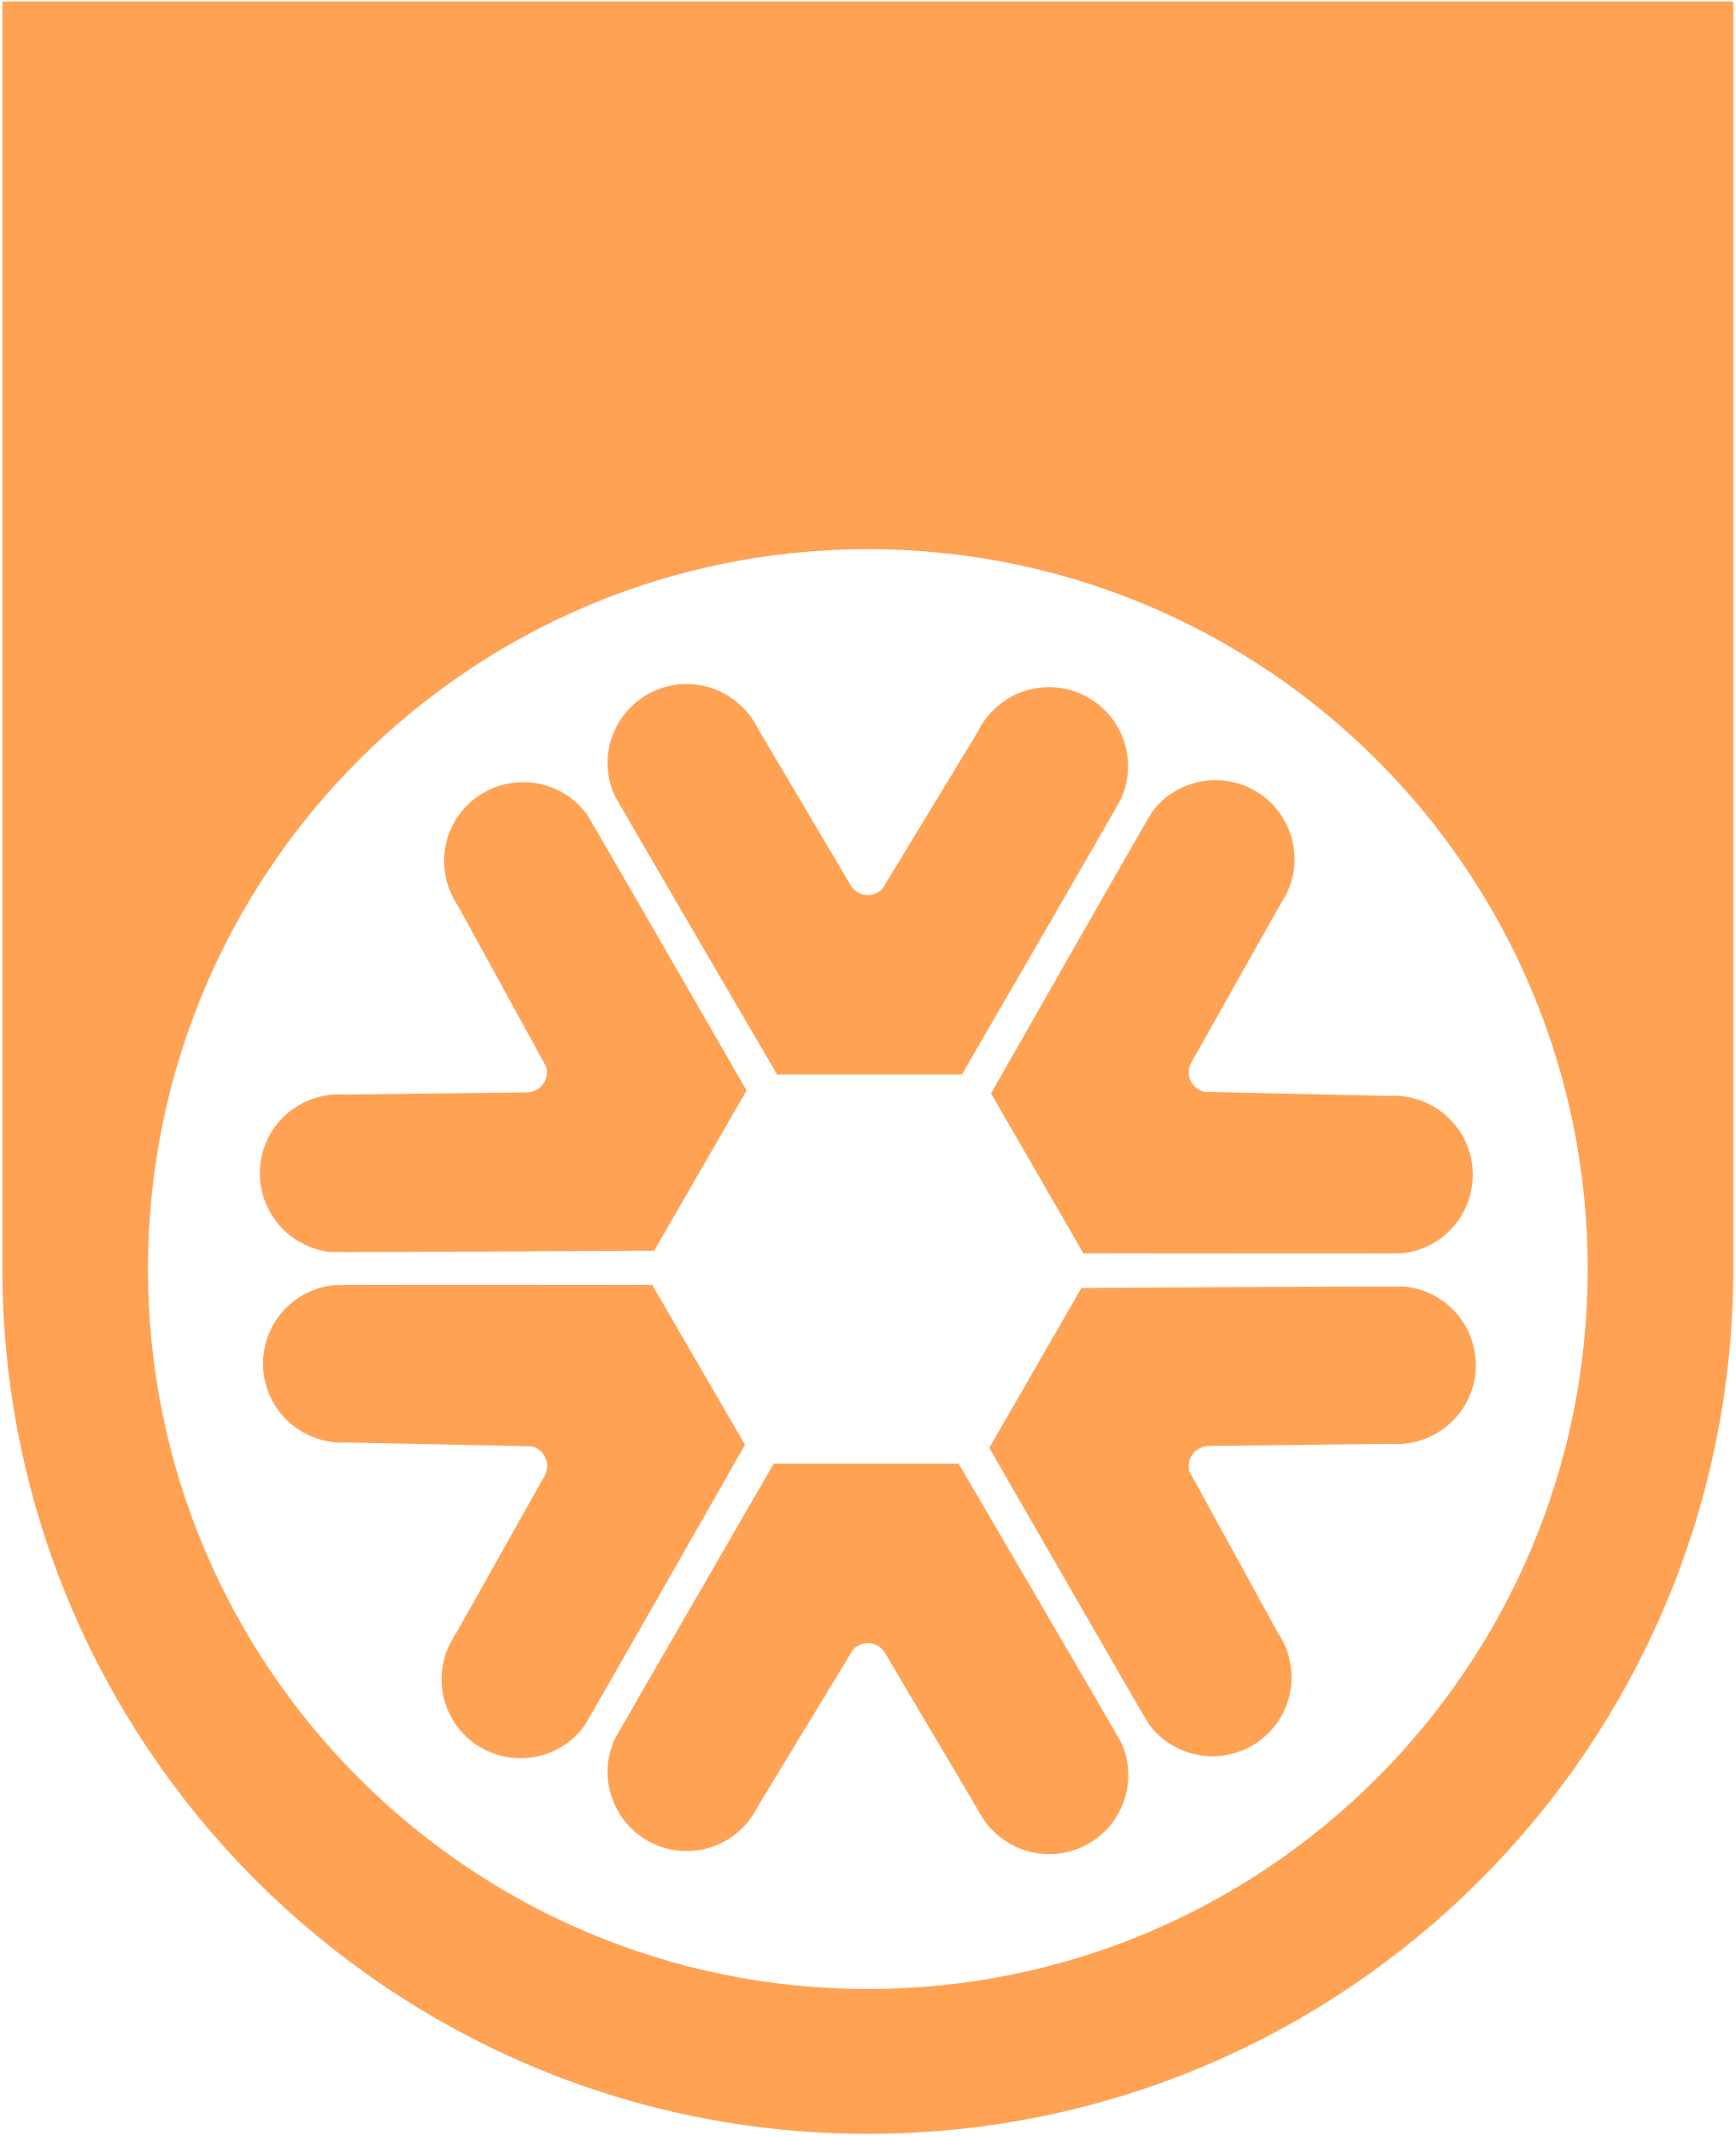
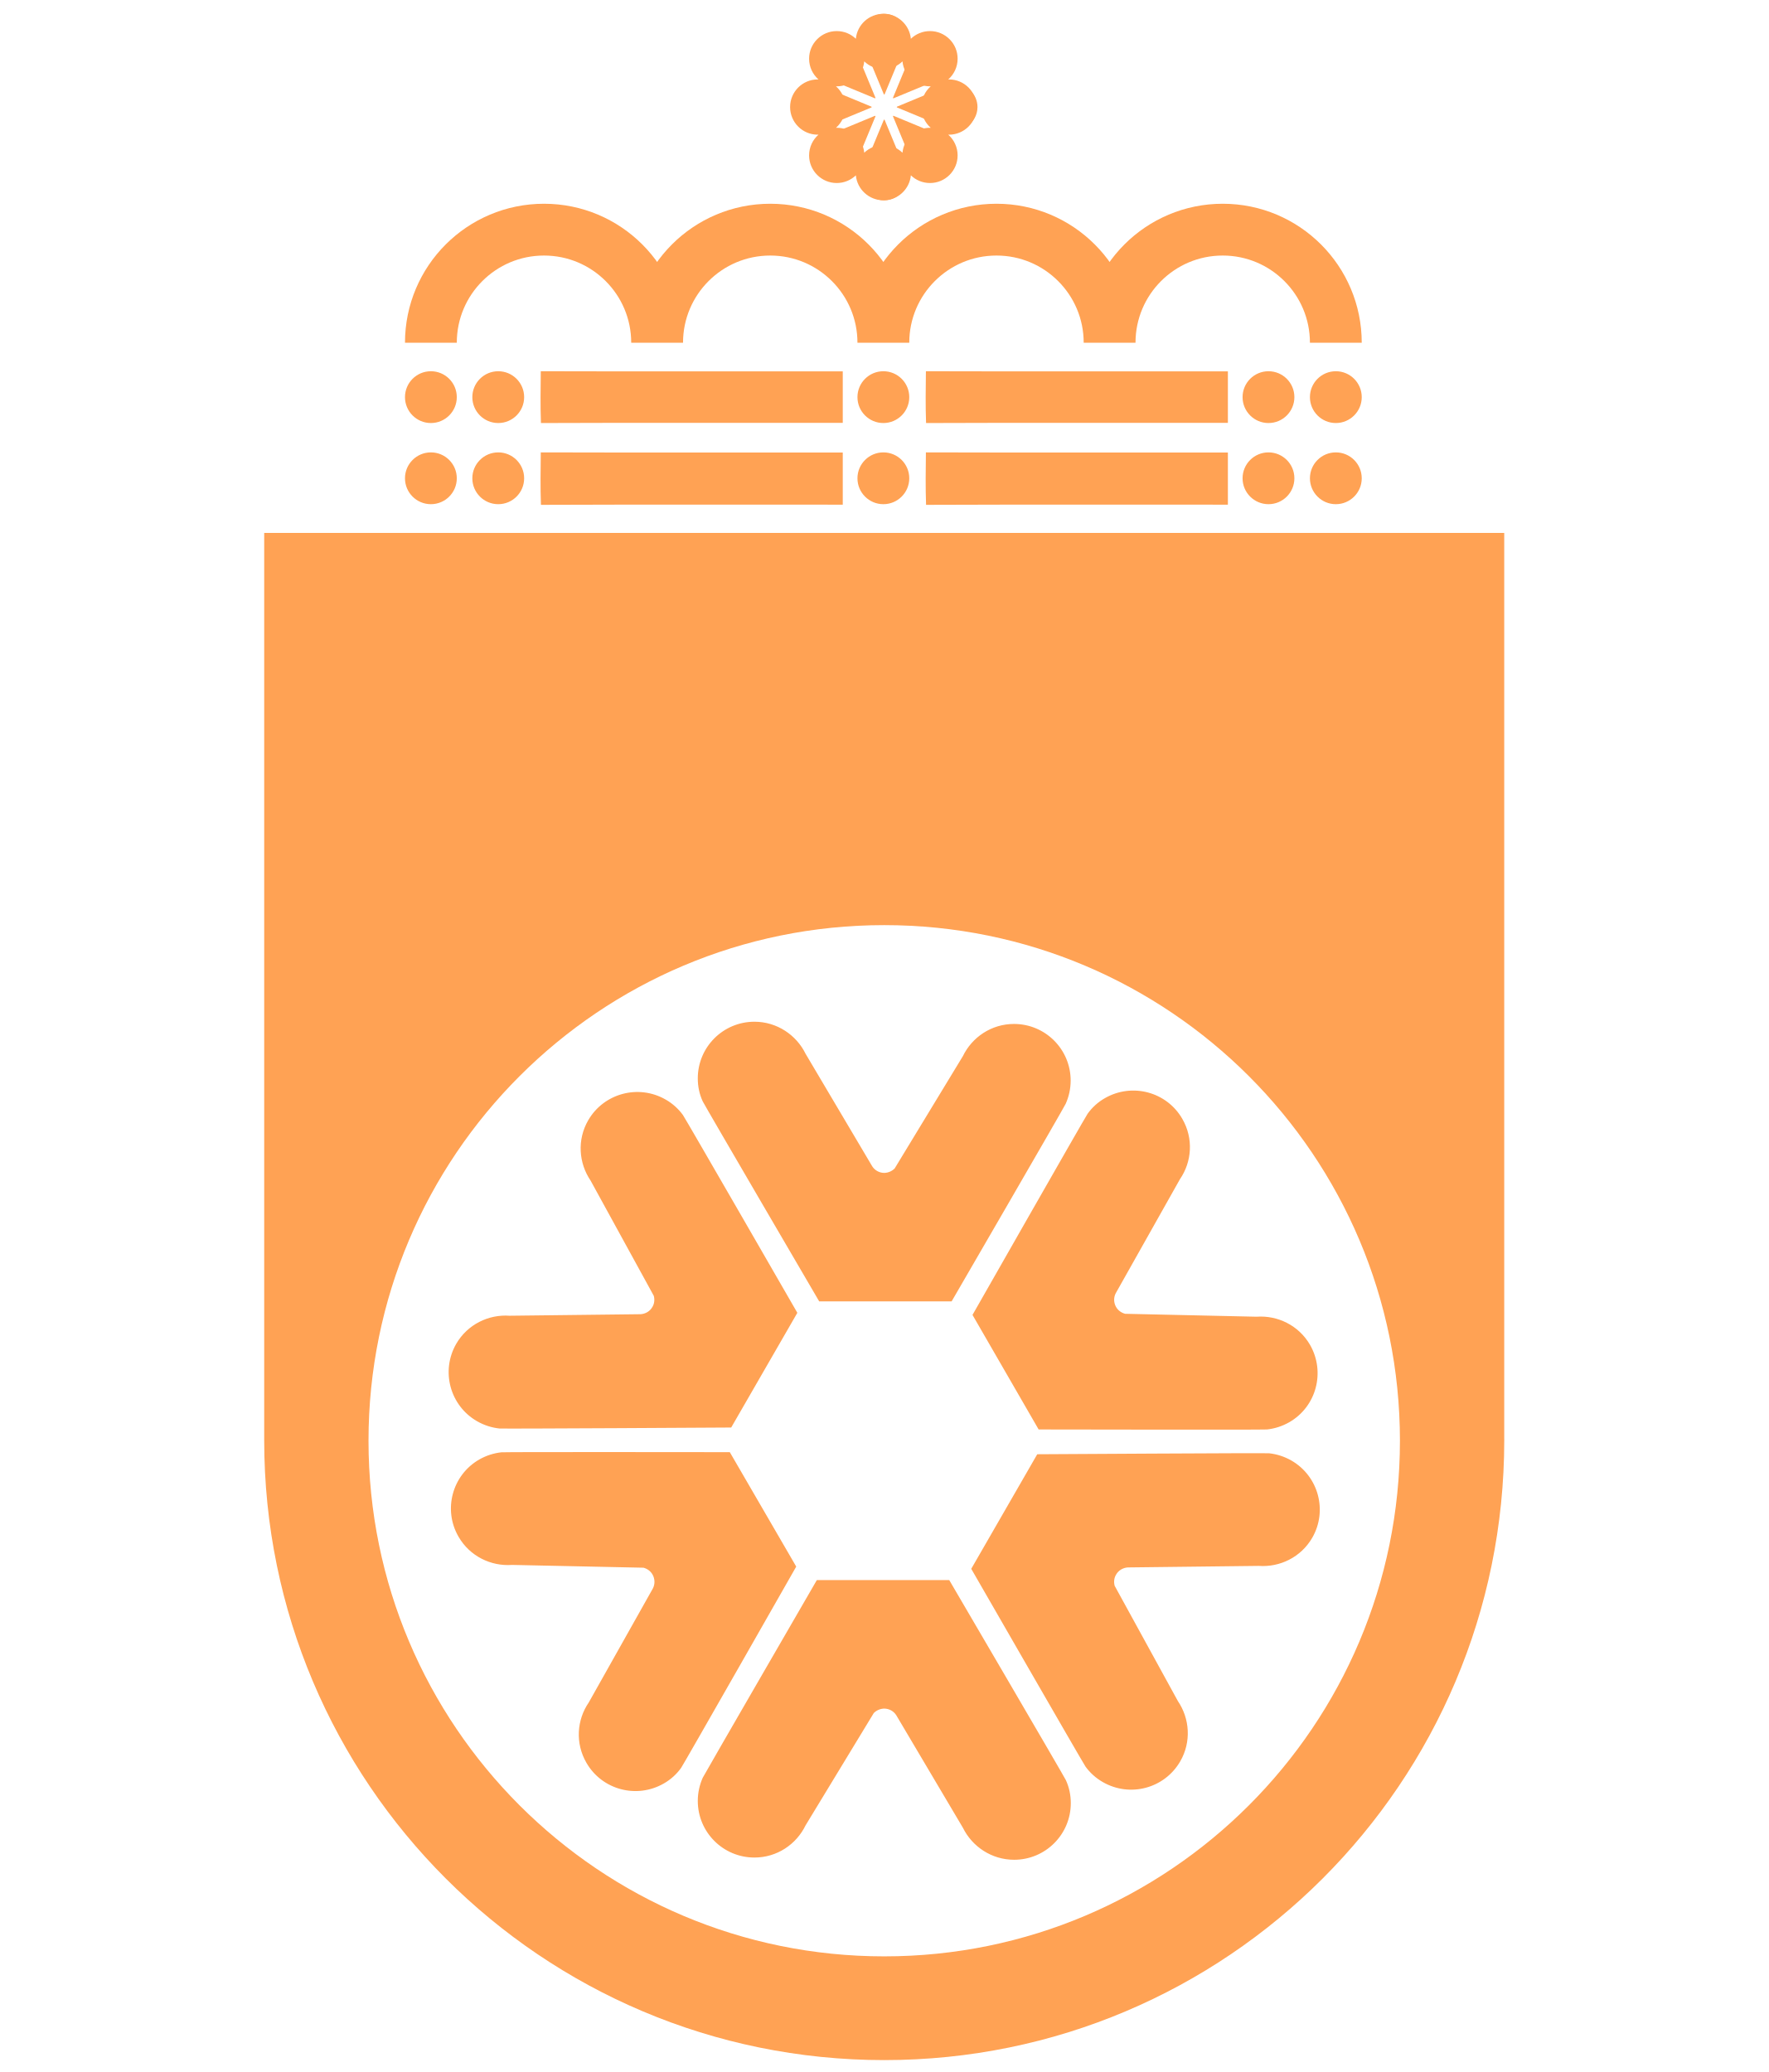
- <svg xmlns="http://www.w3.org/2000/svg" width="720" height="886" viewBox="0 0 720 886">
-   <path id="Path" fill="#ffa254" stroke="none" d="M 360 885.105 C 161.721 885.105 0.982 724.367 0.982 526.088 C 0.982 525.617 0.996 525.13 0.982 524.66 L 0.982 0.625 L 719.004 0.625 L 719.004 524.66 C 719.004 525.13 719.018 525.603 719.018 526.088 C 719.018 724.367 558.279 885.105 360 885.105 Z M 360 825.029 C 524.923 825.029 658.619 691.331 658.619 526.408 C 658.619 361.484 524.923 227.787 360 227.787 C 195.077 227.787 61.381 361.484 61.381 526.408 C 61.381 691.331 195.077 825.029 360 825.029 Z" />
-   <path id="path1" fill="#ffa254" stroke="none" d="M 254.866 329.767 L 254.947 329.928 C 255.753 331.782 322.349 445.704 322.349 445.704 L 399.022 445.704 C 399.022 445.704 464.166 333.395 465.053 331.299 L 465.134 331.137 C 466.907 327.106 467.955 322.591 467.955 317.834 C 467.955 299.694 453.282 285.021 435.141 285.021 C 422.08 285.021 410.874 292.68 405.553 303.645 L 366.047 368.708 C 364.515 370.24 362.419 371.207 360.081 371.288 C 357.098 371.288 354.518 369.756 353.066 367.499 L 314.447 302.274 C 309.126 291.39 297.839 283.731 284.859 283.731 C 266.718 283.731 252.045 298.404 252.045 316.544 C 252.045 321.301 253.012 325.736 254.866 329.767 Z M 449.412 519.878 C 449.412 519.878 579.297 520.12 581.474 519.878 L 581.635 519.878 C 586.069 519.394 590.423 518.024 594.535 515.686 C 610.257 506.656 615.578 486.58 606.548 470.859 C 600.017 459.571 587.763 453.686 575.588 454.573 L 499.479 452.88 C 497.383 452.315 495.448 451.025 494.239 448.929 C 492.788 446.349 492.788 443.366 494.078 440.947 L 531.245 374.916 C 538.179 364.838 539.146 351.293 532.616 340.006 C 523.586 324.284 503.511 318.963 487.789 327.993 C 483.677 330.331 480.291 333.476 477.711 337.104 L 477.63 337.265 C 476.421 338.877 411.116 453.525 411.116 453.525 L 449.412 519.878 Z M 595.744 537.857 C 591.632 535.519 587.279 534.148 582.844 533.665 L 582.603 533.665 C 580.587 533.423 448.606 534.229 448.606 534.229 L 410.39 600.582 C 410.39 600.582 475.131 713.133 476.421 714.907 L 476.502 715.068 C 479.082 718.616 482.468 721.76 486.58 724.098 C 502.301 733.128 522.296 727.807 531.406 712.085 C 537.937 700.798 536.889 687.253 530.036 677.175 L 493.433 610.419 C 492.868 608.322 493.029 605.984 494.239 603.969 C 495.69 601.389 498.351 599.938 501.092 599.776 L 576.878 598.889 C 589.053 599.776 601.307 593.891 607.838 582.603 C 616.868 566.962 611.466 546.887 595.744 537.857 Z M 465.214 723.05 L 465.134 722.889 C 464.327 721.035 397.651 607.113 397.651 607.113 L 320.978 607.113 C 320.978 607.113 255.915 719.503 254.947 721.518 L 254.866 721.68 C 253.093 725.711 252.045 730.226 252.045 734.983 C 252.045 753.123 266.718 767.796 284.859 767.796 C 297.92 767.796 309.126 760.137 314.447 749.172 L 353.953 684.109 C 355.485 682.577 357.581 681.61 359.919 681.529 C 362.902 681.529 365.482 683.061 366.934 685.318 L 405.553 750.543 C 410.954 761.508 422.242 769.086 435.222 769.086 C 453.362 769.086 468.036 754.413 468.036 736.273 C 468.036 731.596 467.069 727.081 465.214 723.05 Z M 270.588 533.02 C 270.588 533.02 140.703 532.858 138.526 533.1 L 138.365 533.1 C 133.931 533.584 129.577 534.955 125.465 537.293 C 109.824 546.323 104.422 566.398 113.533 582.039 C 120.063 593.326 132.318 599.212 144.492 598.325 L 220.601 599.938 C 222.697 600.502 224.632 601.792 225.842 603.888 C 227.293 606.468 227.293 609.451 226.084 611.87 L 188.916 677.981 C 181.982 688.059 181.015 701.604 187.545 712.892 C 196.575 728.613 216.651 733.934 232.372 724.905 C 236.484 722.566 239.87 719.422 242.45 715.794 L 242.531 715.633 C 243.74 714.02 309.046 599.293 309.046 599.293 L 270.588 533.02 Z M 124.256 515.121 C 128.368 517.459 132.721 518.83 137.156 519.314 L 137.397 519.314 C 139.413 519.555 271.394 518.749 271.394 518.749 L 309.691 452.315 C 309.691 452.315 244.869 339.764 243.579 337.99 L 243.498 337.829 C 240.918 334.282 237.532 331.137 233.42 328.799 C 217.699 319.769 197.623 325.171 188.594 340.812 C 182.063 352.1 183.111 365.644 189.964 375.722 L 226.567 442.479 C 227.132 444.575 226.971 446.913 225.761 448.929 C 224.31 451.509 221.649 452.96 218.908 453.121 L 143.122 454.008 C 130.947 453.121 118.693 459.007 112.162 470.294 C 103.132 486.016 108.534 506.091 124.256 515.121 Z" />
+ <svg xmlns="http://www.w3.org/2000/svg" width="1024" height="1200" viewBox="0 0 1024 1200">
+   <path id="Path" fill="#ffa254" stroke="none" d="M 512 1193.105 C 313.721 1193.105 152.982 1032.367 152.982 834.088 C 152.982 833.617 152.996 833.13 152.982 832.66 L 152.982 308.625 L 871.004 308.625 L 871.004 832.66 C 871.004 833.13 871.018 833.603 871.018 834.088 C 871.018 1032.367 710.279 1193.105 512 1193.105 Z M 512 1133.029 C 676.923 1133.029 810.619 999.331 810.619 834.408 C 810.619 669.484 676.923 535.787 512 535.787 C 347.077 535.787 213.381 669.484 213.381 834.408 C 213.381 999.331 347.077 1133.029 512 1133.029 Z" />
+   <path id="path1" fill="#ffa254" stroke="none" d="M 406.866 637.767 L 406.947 637.928 C 407.753 639.782 474.349 753.704 474.349 753.704 L 551.022 753.704 C 551.022 753.704 616.166 641.395 617.053 639.299 L 617.134 639.137 C 618.907 635.106 619.955 630.591 619.955 625.834 C 619.955 607.694 605.282 593.021 587.141 593.021 C 574.08 593.021 562.874 600.68 557.553 611.645 L 518.047 676.708 C 516.515 678.24 514.419 679.207 512.081 679.288 C 509.098 679.288 506.518 677.756 505.066 675.499 L 466.447 610.274 C 461.126 599.39 449.839 591.731 436.859 591.731 C 418.718 591.731 404.045 606.404 404.045 624.544 C 404.045 629.301 405.012 633.736 406.866 637.767 Z M 601.412 827.878 C 601.412 827.878 731.297 828.12 733.474 827.878 L 733.635 827.878 C 738.069 827.394 742.423 826.024 746.535 823.686 C 762.257 814.656 767.578 794.58 758.548 778.859 C 752.017 767.571 739.763 761.686 727.588 762.573 L 651.479 760.88 C 649.383 760.315 647.448 759.025 646.239 756.929 C 644.788 754.349 644.788 751.366 646.078 748.947 L 683.245 682.916 C 690.179 672.838 691.146 659.293 684.616 648.006 C 675.586 632.284 655.511 626.963 639.789 635.993 C 635.677 638.331 632.291 641.476 629.711 645.104 L 629.63 645.265 C 628.421 646.877 563.116 761.525 563.116 761.525 L 601.412 827.878 Z M 747.744 845.857 C 743.632 843.519 739.279 842.148 734.844 841.665 L 734.603 841.665 C 732.587 841.423 600.606 842.229 600.606 842.229 L 562.39 908.582 C 562.39 908.582 627.131 1021.133 628.421 1022.907 L 628.502 1023.068 C 631.082 1026.616 634.468 1029.76 638.58 1032.098 C 654.301 1041.128 674.296 1035.807 683.406 1020.085 C 689.937 1008.798 688.889 995.253 682.036 985.175 L 645.433 918.419 C 644.868 916.322 645.029 913.984 646.239 911.969 C 647.69 909.389 650.351 907.938 653.092 907.776 L 728.878 906.889 C 741.053 907.776 753.307 901.891 759.838 890.603 C 768.868 874.962 763.466 854.887 747.744 845.857 Z M 617.214 1031.05 L 617.134 1030.889 C 616.327 1029.035 549.651 915.113 549.651 915.113 L 472.978 915.113 C 472.978 915.113 407.915 1027.503 406.947 1029.518 L 406.866 1029.68 C 405.093 1033.711 404.045 1038.226 404.045 1042.983 C 404.045 1061.123 418.718 1075.796 436.859 1075.796 C 449.92 1075.796 461.126 1068.137 466.447 1057.172 L 505.953 992.109 C 507.485 990.577 509.581 989.61 511.919 989.529 C 514.902 989.529 517.482 991.061 518.934 993.318 L 557.553 1058.543 C 562.954 1069.508 574.242 1077.086 587.222 1077.086 C 605.362 1077.086 620.036 1062.413 620.036 1044.273 C 620.036 1039.596 619.069 1035.081 617.214 1031.05 Z M 422.588 841.02 C 422.588 841.02 292.703 840.858 290.526 841.1 L 290.365 841.1 C 285.931 841.584 281.577 842.955 277.465 845.293 C 261.824 854.323 256.422 874.398 265.533 890.039 C 272.063 901.326 284.318 907.212 296.492 906.325 L 372.601 907.938 C 374.697 908.502 376.632 909.792 377.842 911.888 C 379.293 914.468 379.293 917.451 378.084 919.87 L 340.916 985.981 C 333.982 996.059 333.015 1009.604 339.545 1020.892 C 348.575 1036.613 368.651 1041.934 384.372 1032.905 C 388.484 1030.566 391.87 1027.422 394.45 1023.794 L 394.531 1023.633 C 395.74 1022.02 461.046 907.293 461.046 907.293 L 422.588 841.02 Z M 276.256 823.121 C 280.368 825.459 284.721 826.83 289.156 827.314 L 289.397 827.314 C 291.413 827.555 423.394 826.749 423.394 826.749 L 461.691 760.315 C 461.691 760.315 396.869 647.764 395.579 645.99 L 395.498 645.829 C 392.918 642.282 389.532 639.137 385.42 636.799 C 369.699 627.769 349.623 633.171 340.594 648.812 C 334.063 660.1 335.111 673.644 341.964 683.722 L 378.567 750.479 C 379.132 752.575 378.971 754.913 377.761 756.929 C 376.31 759.509 373.649 760.96 370.908 761.121 L 295.122 762.008 C 282.947 761.121 270.693 767.007 264.162 778.294 C 255.132 794.016 260.534 814.091 276.256 823.121 Z" />
+   <g id="Group-copy-copy">
+     <path id="svg6-copy-6" fill="#f3852b" stroke="none" visibility="hidden" d="M 313.515 309 C 312.671 303.338 313.063 297.662 313.304 292 C 445.862 292.096 578.42 292.022 710.977 292.037 C 711.008 297.677 711.008 303.309 710.977 308.941 C 578.48 308.978 445.983 308.867 313.515 309 Z" />
+     <path id="svg6-copy-2" fill="#ffa254" stroke="none" d="M 313.227 292.38 C 312.855 282.262 313.028 272.118 313.134 262 C 371.419 262.172 429.705 262.04 487.99 262.066 C 488.003 272.144 488.003 282.209 487.99 292.274 C 429.731 292.34 371.472 292.142 313.227 292.38 Z" />
+     <path id="svg6-copy-4" fill="#ffa254" stroke="none" d="M 536.227 292.38 C 535.855 282.262 536.028 272.118 536.134 262 C 594.419 262.172 652.705 262.04 710.99 262.066 C 711.003 272.144 711.003 282.209 710.99 292.274 C 652.731 292.34 594.472 292.142 536.227 292.38 Z" />
+     <path id="svg6-copy-3" fill="#ffa254" stroke="none" d="M 313.227 245 C 312.855 235.009 313.028 224.991 313.134 215 C 371.419 215.17 429.705 215.039 487.99 215.065 C 488.003 225.017 488.003 234.956 487.99 244.895 C 429.731 244.961 371.472 244.765 313.227 245 Z" />
+     <path id="svg6-copy-5" fill="#ffa254" stroke="none" d="M 536.227 245 C 535.855 235.009 536.028 224.991 536.134 215 C 594.419 215.17 652.705 215.039 710.99 215.065 C 711.003 225.017 711.003 234.956 710.99 244.895 C 652.731 244.961 594.472 244.765 536.227 245 Z" />
+     <path id="Shape-copy-12" fill="#ffa254" fill-rule="evenodd" stroke="none" d="M 249.5 292 C 241.216 292 234.5 285.284 234.5 277 C 234.5 268.716 241.216 262 249.5 262 C 257.784 262 264.5 268.716 264.5 277 C 264.5 285.284 257.784 292 249.5 292 Z M 288.5 292 C 280.216 292 273.5 285.284 273.5 277 C 273.5 268.716 280.216 262 288.5 262 C 296.784 262 303.5 268.716 303.5 277 C 303.5 285.284 296.784 292 288.5 292 Z M 511.5 292 C 503.216 292 496.5 285.284 496.5 277 C 496.5 268.716 503.216 262 511.5 262 C 519.784 262 526.5 268.716 526.5 277 C 526.5 285.284 519.784 292 511.5 292 Z M 734.5 292 C 726.216 292 719.5 285.284 719.5 277 C 719.5 268.716 726.216 262 734.5 262 C 742.784 262 749.5 268.716 749.5 277 C 749.5 285.284 742.784 292 734.5 292 Z M 773.5 292 C 765.216 292 758.5 285.284 758.5 277 C 758.5 268.716 765.216 262 773.5 262 C 781.784 262 788.5 268.716 788.5 277 C 788.5 285.284 781.784 292 773.5 292 Z M 249.5 245 C 241.216 245 234.5 238.284 234.5 230 C 234.5 221.716 241.216 215 249.5 215 C 257.784 215 264.5 221.716 264.5 230 C 264.5 238.284 257.784 245 249.5 245 Z M 288.5 245 C 280.216 245 273.5 238.284 273.5 230 C 273.5 221.716 280.216 215 288.5 215 C 296.784 215 303.5 221.716 303.5 230 C 303.5 238.284 296.784 245 288.5 245 Z M 511.5 245 C 503.216 245 496.5 238.284 496.5 230 C 496.5 221.716 503.216 215 511.5 215 C 519.784 215 526.5 221.716 526.5 230 C 526.5 238.284 519.784 245 511.5 245 Z M 734.5 245 C 726.216 245 719.5 238.284 719.5 230 C 719.5 221.716 726.216 215 734.5 215 C 742.784 215 749.5 221.716 749.5 230 C 749.5 238.284 742.784 245 734.5 245 Z M 773.5 245 C 765.216 245 758.5 238.284 758.5 230 C 758.5 221.716 765.216 215 773.5 215 C 781.784 215 788.5 221.716 788.5 230 C 788.5 238.284 781.784 245 773.5 245 Z" />
+     <path id="Path-copy-4" fill="#ffa254" stroke="none" d="M 512 8 C 502.701 8 496.384 17.448 499.943 26.04 L 511.755 54.558 C 511.844 54.774 512.155 54.774 512.245 54.558 L 524.057 26.04 C 527.615 17.448 521.299 8 512 8 Z M 482.502 19.998 C 479.392 20.118 476.286 21.354 473.82 23.821 C 467.245 30.395 469.456 41.541 478.047 45.1 L 506.566 56.913 C 506.785 57.001 506.992 56.783 506.904 56.566 L 495.1 28.048 C 492.875 22.679 487.686 19.798 482.502 19.998 Z M 541.497 19.998 C 536.313 19.798 531.125 22.679 528.9 28.048 L 517.088 56.566 C 516.999 56.785 517.218 56.993 517.434 56.904 L 545.952 45.1 C 554.544 41.541 556.76 30.389 550.18 23.812 C 547.714 21.347 544.608 20.118 541.497 19.998 Z M 471.187 48.939 C 464.24 48.859 458 54.445 458 62 C 458 71.299 467.448 77.616 476.039 74.057 L 504.558 62.245 C 504.774 62.156 504.774 61.845 504.558 61.755 L 476.039 49.943 C 474.428 49.275 472.791 48.958 471.187 48.939 Z M 552.812 48.939 C 551.209 48.958 549.571 49.275 547.96 49.943 L 519.442 61.755 C 519.226 61.845 519.226 62.156 519.442 62.245 L 547.96 74.057 C 556.552 77.616 566 71.299 566 62 C 566 54.445 559.76 48.859 552.812 48.939 Z M 517.434 67.088 C 517.215 66.999 517.007 67.218 517.096 67.434 L 528.9 95.952 C 532.459 104.544 543.611 106.76 550.188 100.181 C 556.762 93.606 554.544 82.459 545.952 78.901 L 517.434 67.088 Z M 506.566 67.097 L 478.047 78.901 C 469.456 82.459 467.243 93.603 473.82 100.181 C 480.395 106.755 491.541 104.544 495.1 95.952 L 506.912 67.434 C 507.001 67.215 506.782 67.008 506.566 67.097 Z M 512 69.282 C 511.9 69.282 511.8 69.334 511.755 69.442 L 499.943 97.96 C 496.384 106.552 502.701 116 512 116 C 521.299 116 527.615 106.552 524.057 97.96 L 512.245 69.442 C 512.2 69.334 512.1 69.282 512 69.282 Z" />
+     <path id="Shape" fill="#ffa254" fill-rule="evenodd" stroke="none" d="M 511.5 116 C 503.185 116 496.352 109.658 495.574 101.547 C 492.7 104.305 488.798 106 484.5 106 C 475.663 106 468.5 98.837 468.5 90 C 468.5 85.217 470.599 80.926 473.926 77.994 C 473.784 77.998 473.643 78 473.5 78 C 464.663 78 457.5 70.837 457.5 62 C 457.5 53.163 464.663 46 473.5 46 C 473.643 46 473.784 46.002 473.926 46.006 C 470.599 43.074 468.5 38.783 468.5 34 C 468.5 25.163 475.663 18 484.5 18 C 488.798 18 492.7 19.695 495.574 22.453 C 496.352 14.342 503.185 8 511.5 8 C 519.815 8 526.648 14.342 527.426 22.453 C 530.3 19.695 534.202 18 538.5 18 C 547.337 18 554.5 25.163 554.5 34 C 554.5 38.783 552.401 43.074 549.074 46.006 C 549.216 46.002 549.357 46 549.5 46 C 558.337 46 565.5 53.163 565.5 62 C 565.5 70.837 558.337 78 549.5 78 C 549.357 78 549.216 77.998 549.074 77.994 C 552.401 80.926 554.5 85.217 554.5 90 C 554.5 98.837 547.337 106 538.5 106 C 534.202 106 530.3 104.305 527.426 101.547 C 526.648 109.658 519.815 116 511.5 116 Z M 500.426 88.453 C 503.3 85.695 507.202 84 511.5 84 C 515.798 84 519.7 85.695 522.574 88.453 C 523.352 80.342 530.185 74 538.5 74 C 538.643 74 538.784 74.002 538.926 74.006 C 535.599 71.074 533.5 66.783 533.5 62 C 533.5 57.217 535.599 52.926 538.926 49.994 C 538.784 49.998 538.643 50 538.5 50 C 530.185 50 523.352 43.658 522.574 35.547 C 519.7 38.305 515.798 40 511.5 40 C 507.202 40 503.3 38.305 500.426 35.547 C 499.648 43.658 492.815 50 484.5 50 C 484.357 50 484.216 49.998 484.074 49.994 C 487.401 52.926 489.5 57.217 489.5 62 C 489.5 66.783 487.401 71.074 484.074 74.006 C 484.216 74.002 484.357 74 484.5 74 C 492.815 74 499.648 80.342 500.426 88.453 Z" />
+     <path id="path4" fill="none" stroke="#ffa254" stroke-width="30" d="M 380.5 198.5 C 380.5 162.325 351.175 133 315 133 C 278.825 133 249.5 162.325 249.5 198.5 M 511.5 198.5 C 511.5 162.325 482.175 133 446 133 C 409.825 133 380.5 162.325 380.5 198.5 M 642.5 198.5 C 642.5 162.325 613.175 133 577 133 C 540.825 133 511.5 162.325 511.5 198.5 M 773.5 198.5 C 773.5 162.325 744.175 133 708 133 C 671.825 133 642.5 162.325 642.5 198.5 M 773.5 198.5" />
+   </g>
</svg>
